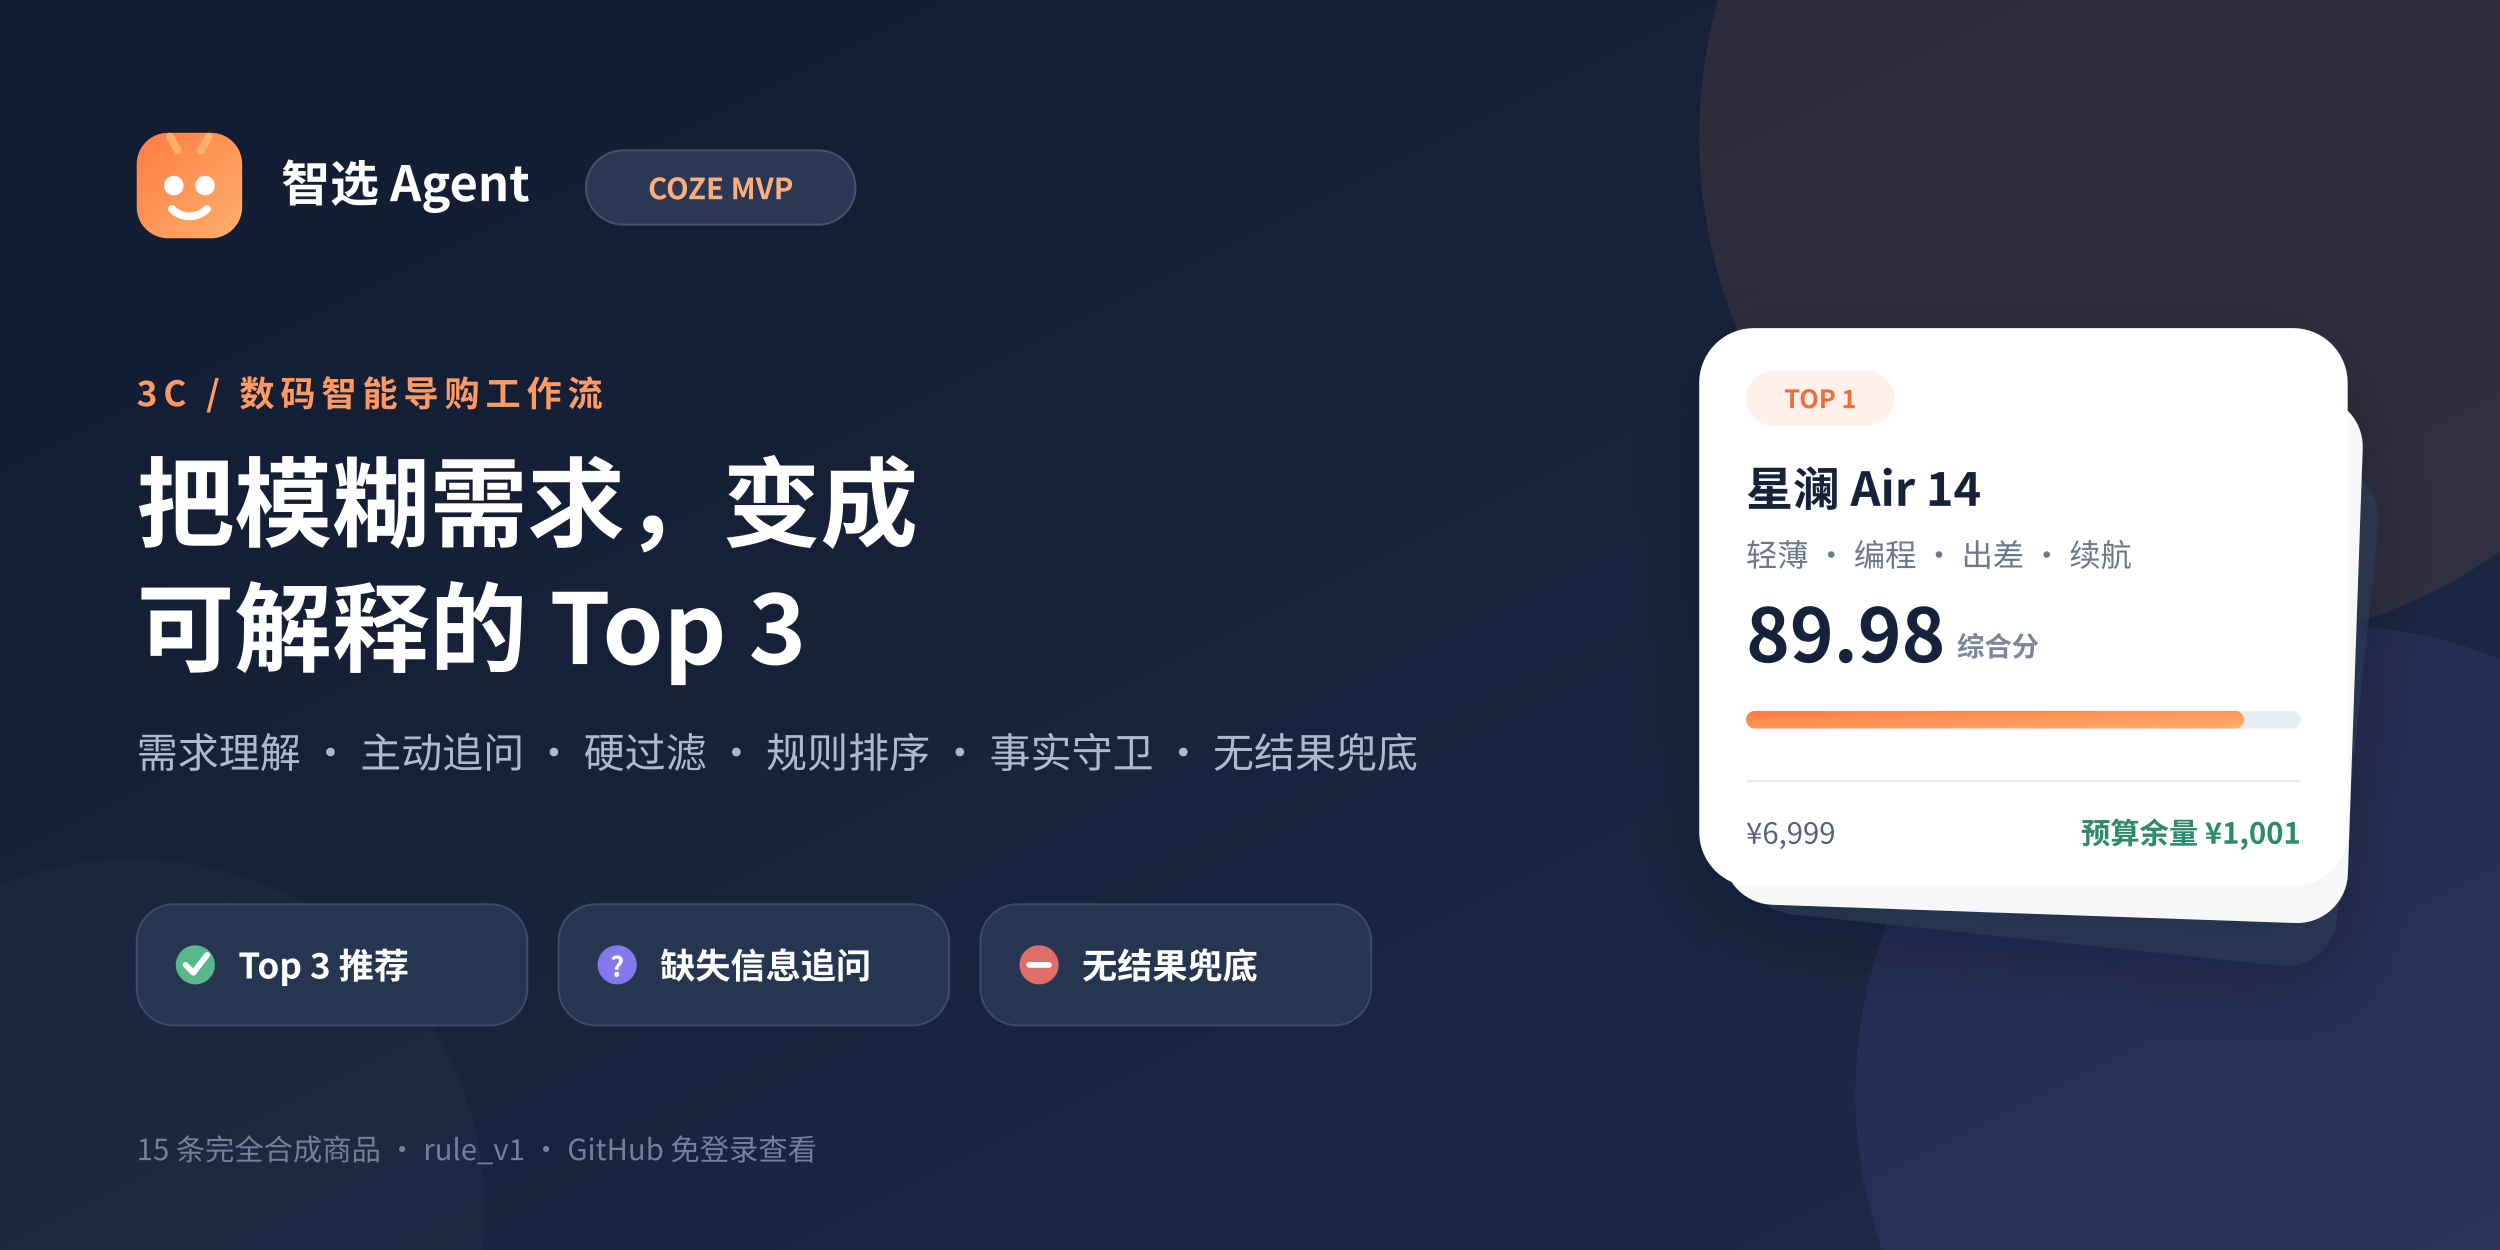
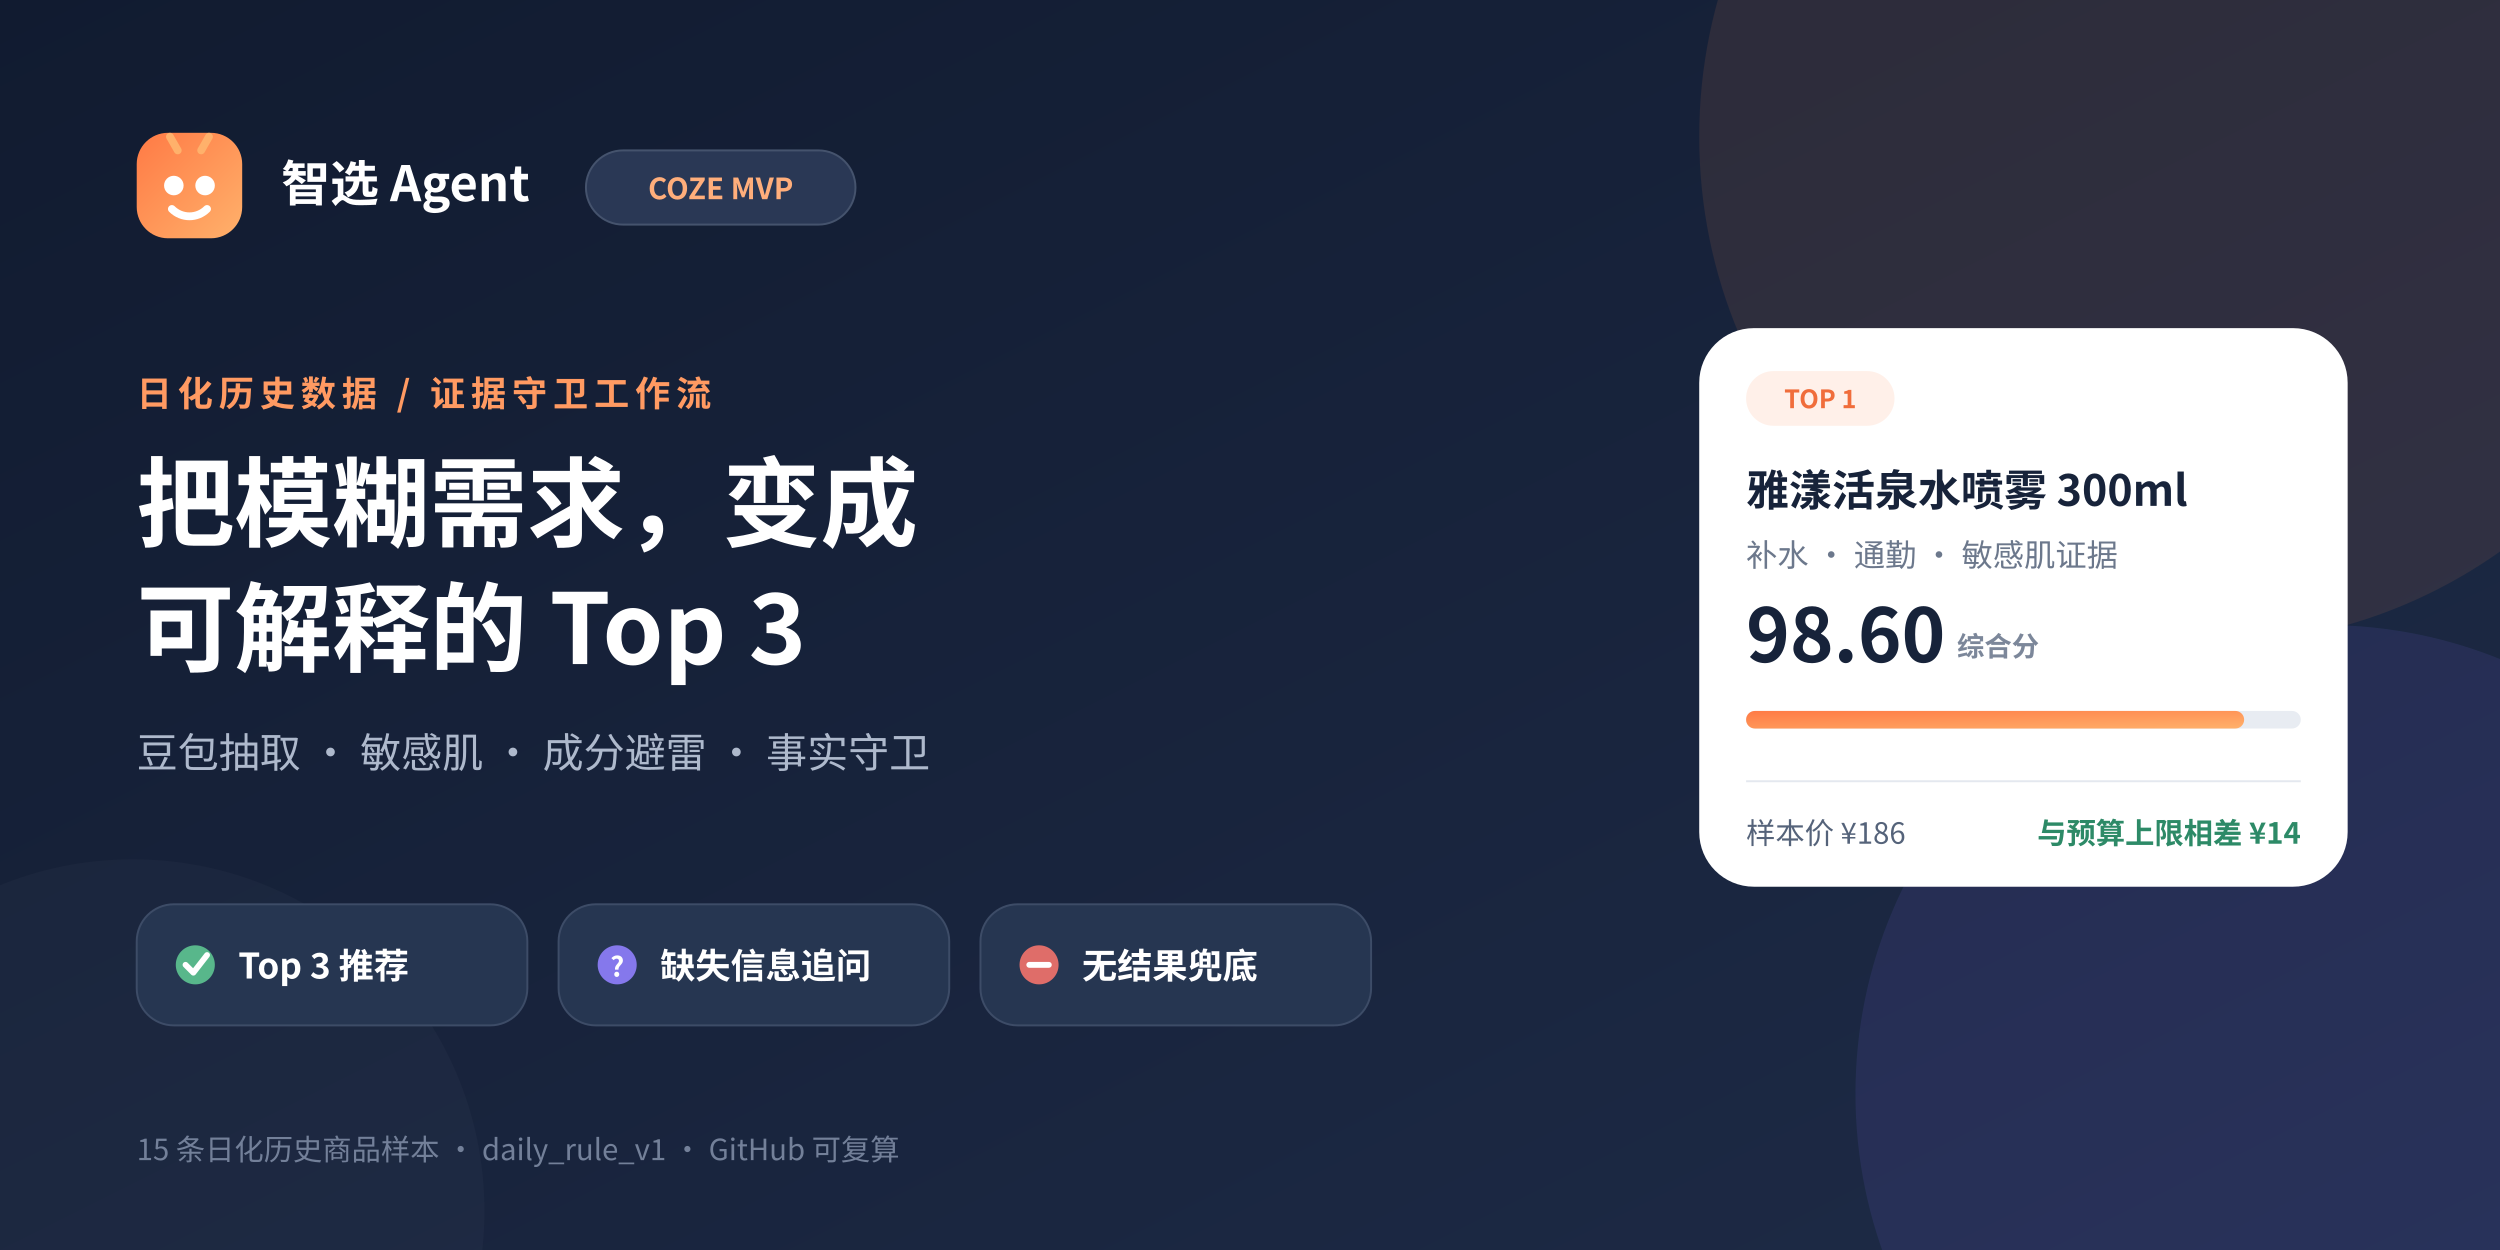
<svg xmlns="http://www.w3.org/2000/svg" width="1280" height="640" viewBox="0 0 1280 640" role="img" aria-labelledby="title desc">
  <defs>
    <linearGradient id="background" x1="0" y1="0" x2="1" y2="1">
      <stop offset="0" stop-color="#111B30" />
      <stop offset="1" stop-color="#1E2B47" />
    </linearGradient>
    <linearGradient id="accent" x1="0" y1="0" x2="1" y2="1">
      <stop offset="0" stop-color="#FF7A45" />
      <stop offset="1" stop-color="#FFB16B" />
    </linearGradient>
    <filter id="shadow" x="-20%" y="-20%" width="140%" height="160%">
      <feDropShadow dx="0" dy="12" stdDeviation="20" flood-color="#080D19" flood-opacity="0.30" />
    </filter>
    <style>
      text { font-family: "PingFang SC", "Noto Sans CJK SC", "Microsoft YaHei", sans-serif; }
    </style>
  </defs>
  <rect width="1280" height="640" fill="url(#background)" />
  <circle cx="1130" cy="70" r="260" fill="#FF8B50" opacity="0.10" />
  <circle cx="1190" cy="560" r="240" fill="#7468E8" opacity="0.12" />
  <circle cx="68" cy="620" r="180" fill="#FFFFFF" opacity="0.025" />
  <g transform="translate(70 68)">
    <rect width="54" height="54" rx="16" fill="url(#accent)" />
    <circle cx="19" cy="27" r="5" fill="#FFFFFF" />
    <circle cx="35" cy="27" r="5" fill="#FFFFFF" />
    <path d="M 18 39 C 23 44, 31 44, 36 39" fill="none" stroke="#FFFFFF" stroke-width="4" stroke-linecap="round" />
    <path d="M 21 9 L 17 2 M 33 9 L 37 2" fill="none" stroke="#FFB16B" stroke-width="4" stroke-linecap="round" />
  </g>
  <text x="144" y="103" font-size="25" font-weight="700" fill="#FFFFFF">智选 Agent</text>
  <rect x="300" y="77" width="138" height="38" rx="19" fill="#2A3855" stroke="#45536D" />
  <text x="369" y="102" text-anchor="middle" font-size="15" font-weight="700" fill="#FFAE7B">COZE MVP</text>
-   <text x="70" y="208" font-size="18" font-weight="700" letter-spacing="3" fill="#FF9A62">3C / 数码智能导购工作流</text>
+   <text x="70" y="208" font-size="18" font-weight="700" letter-spacing="3" fill="#FF9A62">日化历史数据 / 证据守卫工作流</text>
  <text x="70" y="276" font-size="50" font-weight="750" fill="#FFFFFF">把模糊需求，变成</text>
  <text x="70" y="340" font-size="50" font-weight="750" fill="#FFFFFF">可解释的 Top 3</text>
-   <text x="70" y="393" font-size="21" fill="#AEB9CC">需求理解 · 主动追问 · 硬过滤 · 规则排序 · 事实守卫 · 无结果兜底</text>
+   <text x="70" y="393" font-size="21" fill="#AEB9CC">豆包抽取 · 敏感肌 · 成分避雷 · 事实守卫</text>
  <g transform="translate(70 463)">
    <rect width="200" height="62" rx="19" fill="#263651" stroke="#3D4C67" />
    <circle cx="30" cy="31" r="10" fill="#58B78B" />
    <path d="M 25 31 L 29 35 L 36 26" fill="none" stroke="#FFFFFF" stroke-width="3" stroke-linecap="round" stroke-linejoin="round" />
    <text x="52" y="38" font-size="18" font-weight="650" fill="#FFFFFF">Top 3 推荐</text>
    <rect x="216" width="200" height="62" rx="19" fill="#263651" stroke="#3D4C67" />
    <circle cx="246" cy="31" r="10" fill="#8578EC" />
    <text x="246" y="37" text-anchor="middle" font-size="14" font-weight="700" fill="#FFFFFF">?</text>
    <text x="268" y="38" font-size="18" font-weight="650" fill="#FFFFFF">缺失信息追问</text>
    <rect x="432" width="200" height="62" rx="19" fill="#263651" stroke="#3D4C67" />
    <circle cx="462" cy="31" r="10" fill="#DF6D69" />
    <path d="M 457 31 H 467" stroke="#FFFFFF" stroke-width="3" stroke-linecap="round" />
    <text x="484" y="38" font-size="18" font-weight="650" fill="#FFFFFF">无结果兜底</text>
  </g>
-   <g transform="translate(870 168)" filter="url(#shadow)">
-     <rect x="34" y="58" width="304" height="256" rx="26" fill="#2B3852" opacity="0.65" transform="rotate(6 186 186)" />
-     <rect x="16" y="30" width="320" height="270" rx="26" fill="#FFFFFF" opacity="0.96" transform="rotate(2 176 165)" />
-     <rect width="332" height="286" rx="28" fill="#FFFFFF" />
-     <rect x="24" y="22" width="76" height="28" rx="14" fill="#FFF0E9" />
-     <text x="62" y="41" text-anchor="middle" font-size="13" font-weight="700" fill="#F06D3B">TOP 1</text>
-     <text x="24" y="91" font-size="24" font-weight="750" fill="#17233A">星澜 Air 14</text>
-     <text x="24" y="122" font-size="16" fill="#6C788C">轻薄 · 编程 · 出差 · 续航</text>
-     <text x="24" y="171" font-size="38" font-weight="750" fill="#17233A">89.98</text>
-     <text x="132" y="168" font-size="14" font-weight="700" fill="#7C879A">综合分</text>
-     <rect x="24" y="196" width="284" height="9" rx="4.5" fill="#E8ECF2" />
-     <rect x="24" y="196" width="255" height="9" rx="4.5" fill="url(#accent)" />
-     <line x1="24" y1="232" x2="308" y2="232" stroke="#E4E8EF" />
-     <text x="24" y="264" font-size="15" fill="#55637A">¥6,999</text>
-     <text x="308" y="264" text-anchor="end" font-size="15" font-weight="700" fill="#2D8A67">预算余量 ¥1,001</text>
-   </g>
-   <text x="70" y="594" font-size="15" fill="#738099">15 条完全合成商品 · rule_v1 · GitHub 免登录查看</text>
+   <rect x="870" y="168" width="332" height="286" rx="28" fill="#FFFFFF" />
+   <rect x="894" y="190" width="76" height="28" rx="14" fill="#FFF0E9" />
+   <text x="932" y="209" text-anchor="middle" font-size="13" font-weight="700" fill="#F06D3B">TOP 1</text>
+   <text x="894" y="259" font-size="22" font-weight="750" fill="#17233A">雅漾活泉水喷雾 300ml</text>
+   <text x="894" y="290" font-size="16" fill="#6C788C">补水 · 通勤 · 敏感肌证据</text>
+   <text x="894" y="339" font-size="38" font-weight="750" fill="#17233A">98.60</text>
+   <text x="1002" y="336" font-size="14" font-weight="700" fill="#7C879A">综合分</text>
+   <rect x="894" y="364" width="284" height="9" rx="4.5" fill="#E8ECF2" />
+   <rect x="894" y="364" width="255" height="9" rx="4.5" fill="url(#accent)" />
+   <line x1="894" y1="400" x2="1178" y2="400" stroke="#E4E8EF" />
+   <text x="894" y="432" font-size="15" fill="#55637A">样本价 ¥186</text>
+   <text x="1178" y="432" text-anchor="end" font-size="15" font-weight="700" fill="#2D8A67">与预算上限相差 ¥14</text>
+   <text x="70" y="594" font-size="15" fill="#738099">15 条日化历史商品样本 · daily_rule_v1 · GitHub 可复算</text>
</svg>
